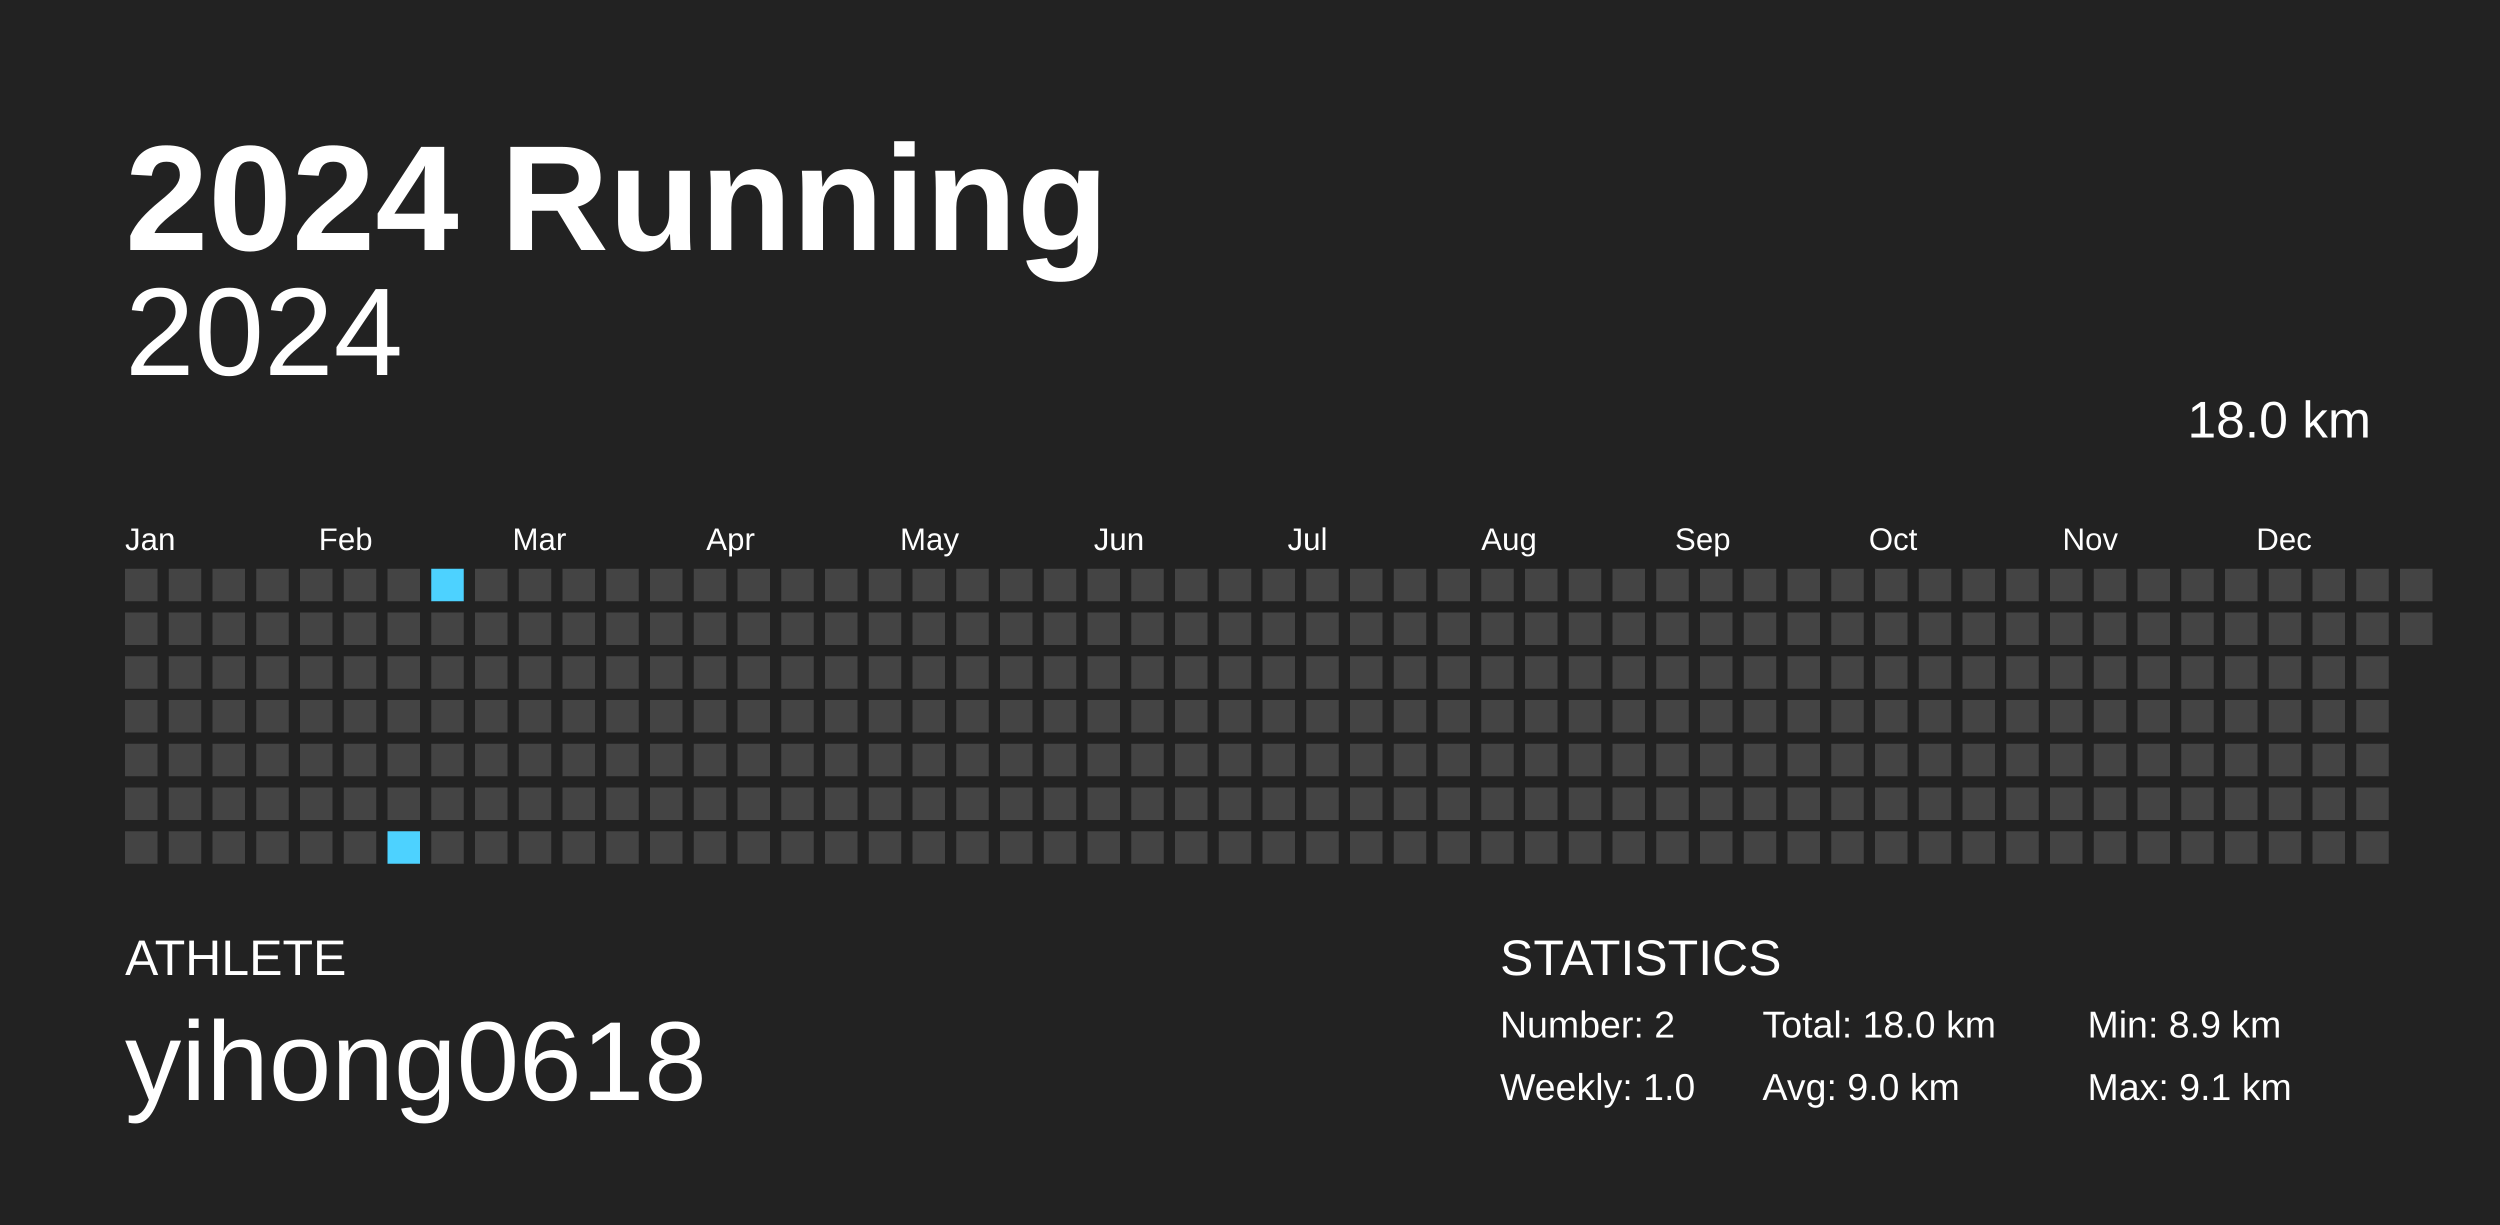
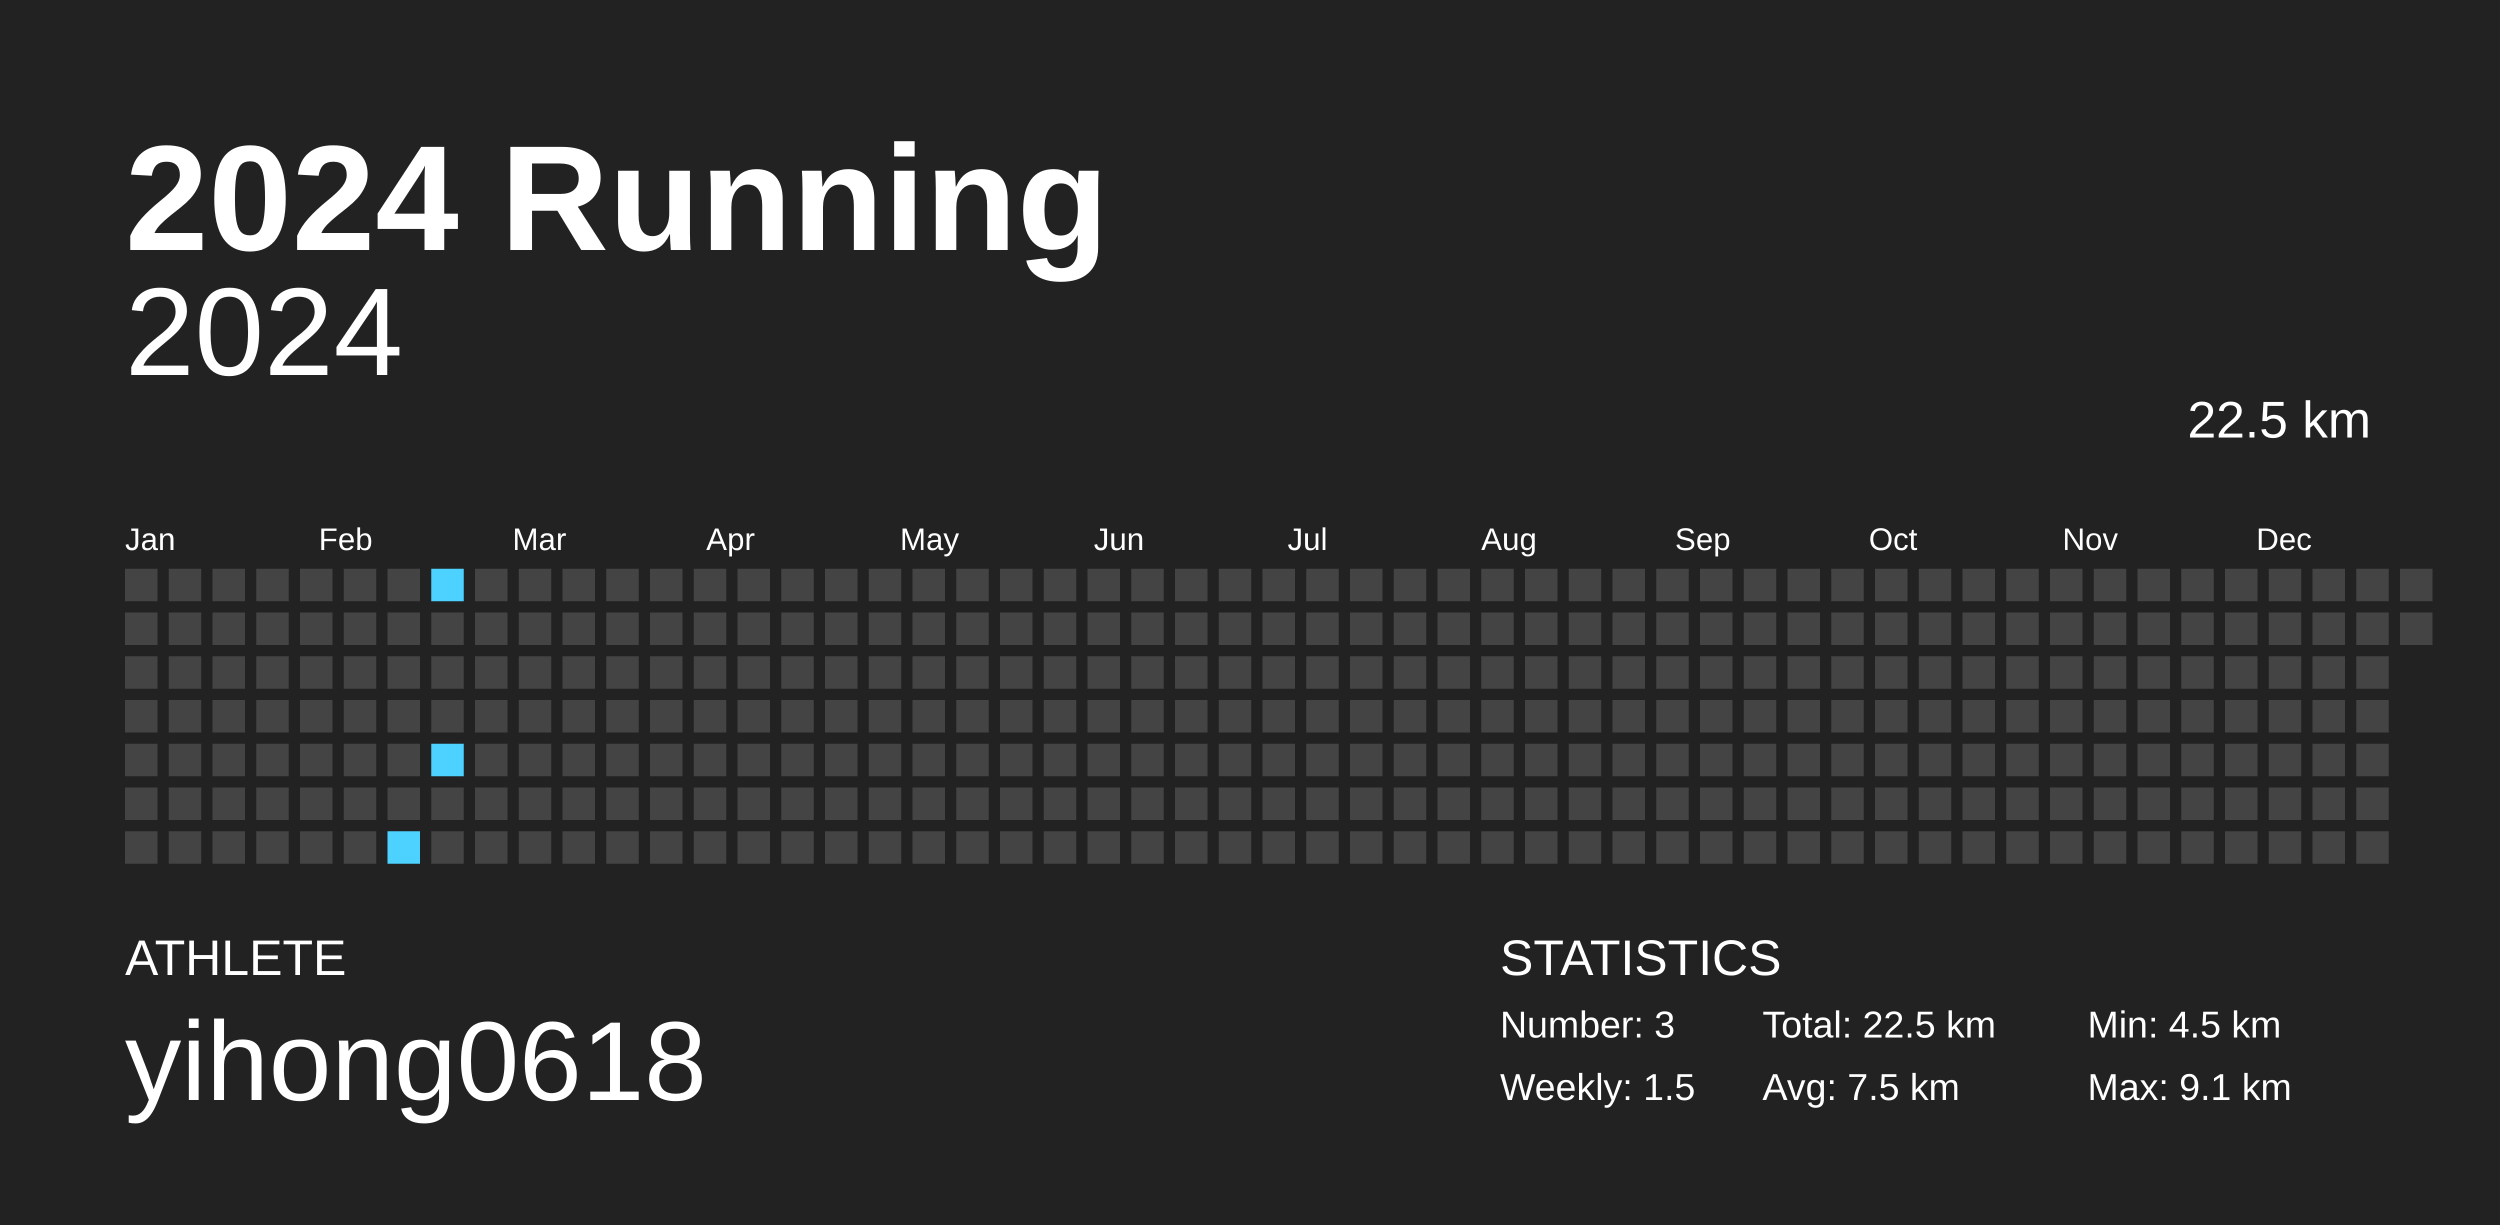
<svg xmlns="http://www.w3.org/2000/svg" baseProfile="full" height="98mm" version="1.1" viewBox="0,0,200,98" width="200mm">
  <defs />
  <rect fill="#222222" height="98" width="200" x="0" y="0" />
  <text fill="#FFFFFF" style="font-size:12px; font-family:Arial; font-weight:bold;" x="10" y="20">2024 Running</text>
  <text fill="#FFFFFF" style="font-size:4px; font-family:Arial" x="10" y="78">ATHLETE</text>
  <text fill="#FFFFFF" style="font-size:9px; font-family:Arial" x="10" y="88">yihong0618</text>
  <text fill="#FFFFFF" style="font-size:4px; font-family:Arial" x="120" y="78">STATISTICS</text>
-   <text fill="#FFFFFF" style="font-size:3px; font-family:Arial" x="120" y="83">Number: 2</text>
-   <text fill="#FFFFFF" style="font-size:3px; font-family:Arial" x="120" y="88">Weekly: 1.0</text>
-   <text fill="#FFFFFF" style="font-size:3px; font-family:Arial" x="141" y="83">Total: 18.0 km</text>
-   <text fill="#FFFFFF" style="font-size:3px; font-family:Arial" x="141" y="88">Avg: 9.0 km</text>
-   <text fill="#FFFFFF" style="font-size:3px; font-family:Arial" x="167" y="83">Min: 8.9 km</text>
+   <text fill="#FFFFFF" style="font-size:3px; font-family:Arial" x="120" y="83">Number: 3</text>
+   <text fill="#FFFFFF" style="font-size:3px; font-family:Arial" x="120" y="88">Weekly: 1.5</text>
+   <text fill="#FFFFFF" style="font-size:3px; font-family:Arial" x="141" y="83">Total: 22.5 km</text>
+   <text fill="#FFFFFF" style="font-size:3px; font-family:Arial" x="141" y="88">Avg: 7.5 km</text>
+   <text fill="#FFFFFF" style="font-size:3px; font-family:Arial" x="167" y="83">Min: 4.5 km</text>
  <text fill="#FFFFFF" style="font-size:3px; font-family:Arial" x="167" y="88">Max: 9.1 km</text>
  <text alignment-baseline="hanging" fill="#FFFFFF" style="font-size:10.0px; font-family:Arial;" x="10" y="30">2024</text>
-   <text alignment-baseline="hanging" fill="#FFFFFF" style="font-size:4.125px; font-family:Arial;" x="175" y="35">18.0 km</text>
+   <text alignment-baseline="hanging" fill="#FFFFFF" style="font-size:4.125px; font-family:Arial;" x="175" y="35">22.5 km</text>
  <text fill="#FFFFFF" style="font-size:2.5px; font-family:Arial" x="10.0" y="44">Jan</text>
  <text fill="#FFFFFF" style="font-size:2.5px; font-family:Arial" x="25.5" y="44">Feb</text>
  <text fill="#FFFFFF" style="font-size:2.5px; font-family:Arial" x="41.0" y="44">Mar</text>
  <text fill="#FFFFFF" style="font-size:2.5px; font-family:Arial" x="56.5" y="44">Apr</text>
  <text fill="#FFFFFF" style="font-size:2.5px; font-family:Arial" x="72.0" y="44">May</text>
  <text fill="#FFFFFF" style="font-size:2.5px; font-family:Arial" x="87.5" y="44">Jun</text>
  <text fill="#FFFFFF" style="font-size:2.5px; font-family:Arial" x="103.0" y="44">Jul</text>
  <text fill="#FFFFFF" style="font-size:2.5px; font-family:Arial" x="118.5" y="44">Aug</text>
  <text fill="#FFFFFF" style="font-size:2.5px; font-family:Arial" x="134.0" y="44">Sep</text>
  <text fill="#FFFFFF" style="font-size:2.5px; font-family:Arial" x="149.5" y="44">Oct</text>
  <text fill="#FFFFFF" style="font-size:2.5px; font-family:Arial" x="165.0" y="44">Nov</text>
  <text fill="#FFFFFF" style="font-size:2.5px; font-family:Arial" x="180.5" y="44">Dec</text>
  <rect fill="#444444" height="2.6" width="2.6" x="10.0" y="45.5" />
  <rect fill="#444444" height="2.6" width="2.6" x="10.0" y="49.0" />
  <rect fill="#444444" height="2.6" width="2.6" x="10.0" y="52.5" />
  <rect fill="#444444" height="2.6" width="2.6" x="10.0" y="56.0" />
  <rect fill="#444444" height="2.6" width="2.6" x="10.0" y="59.5" />
  <rect fill="#444444" height="2.6" width="2.6" x="10.0" y="63.0" />
  <rect fill="#444444" height="2.6" width="2.6" x="10.0" y="66.5" />
  <rect fill="#444444" height="2.6" width="2.6" x="13.5" y="45.5" />
  <rect fill="#444444" height="2.6" width="2.6" x="13.5" y="49.0" />
  <rect fill="#444444" height="2.6" width="2.6" x="13.5" y="52.5" />
  <rect fill="#444444" height="2.6" width="2.6" x="13.5" y="56.0" />
  <rect fill="#444444" height="2.6" width="2.6" x="13.5" y="59.5" />
  <rect fill="#444444" height="2.6" width="2.6" x="13.5" y="63.0" />
  <rect fill="#444444" height="2.6" width="2.6" x="13.5" y="66.5" />
  <rect fill="#444444" height="2.6" width="2.6" x="17.0" y="45.5" />
  <rect fill="#444444" height="2.6" width="2.6" x="17.0" y="49.0" />
  <rect fill="#444444" height="2.6" width="2.6" x="17.0" y="52.5" />
  <rect fill="#444444" height="2.6" width="2.6" x="17.0" y="56.0" />
  <rect fill="#444444" height="2.6" width="2.6" x="17.0" y="59.5" />
  <rect fill="#444444" height="2.6" width="2.6" x="17.0" y="63.0" />
  <rect fill="#444444" height="2.6" width="2.6" x="17.0" y="66.5" />
  <rect fill="#444444" height="2.6" width="2.6" x="20.5" y="45.5" />
  <rect fill="#444444" height="2.6" width="2.6" x="20.5" y="49.0" />
  <rect fill="#444444" height="2.6" width="2.6" x="20.5" y="52.5" />
  <rect fill="#444444" height="2.6" width="2.6" x="20.5" y="56.0" />
  <rect fill="#444444" height="2.6" width="2.6" x="20.5" y="59.5" />
  <rect fill="#444444" height="2.6" width="2.6" x="20.5" y="63.0" />
  <rect fill="#444444" height="2.6" width="2.6" x="20.5" y="66.5" />
  <rect fill="#444444" height="2.6" width="2.6" x="24.0" y="45.5" />
  <rect fill="#444444" height="2.6" width="2.6" x="24.0" y="49.0" />
  <rect fill="#444444" height="2.6" width="2.6" x="24.0" y="52.5" />
  <rect fill="#444444" height="2.6" width="2.6" x="24.0" y="56.0" />
  <rect fill="#444444" height="2.6" width="2.6" x="24.0" y="59.5" />
  <rect fill="#444444" height="2.6" width="2.6" x="24.0" y="63.0" />
  <rect fill="#444444" height="2.6" width="2.6" x="24.0" y="66.5" />
  <rect fill="#444444" height="2.6" width="2.6" x="27.5" y="45.5" />
  <rect fill="#444444" height="2.6" width="2.6" x="27.5" y="49.0" />
  <rect fill="#444444" height="2.6" width="2.6" x="27.5" y="52.5" />
  <rect fill="#444444" height="2.6" width="2.6" x="27.5" y="56.0" />
  <rect fill="#444444" height="2.6" width="2.6" x="27.5" y="59.5" />
  <rect fill="#444444" height="2.6" width="2.6" x="27.5" y="63.0" />
  <rect fill="#444444" height="2.6" width="2.6" x="27.5" y="66.5" />
  <rect fill="#444444" height="2.6" width="2.6" x="31.0" y="45.5" />
  <rect fill="#444444" height="2.6" width="2.6" x="31.0" y="49.0" />
  <rect fill="#444444" height="2.6" width="2.6" x="31.0" y="52.5" />
  <rect fill="#444444" height="2.6" width="2.6" x="31.0" y="56.0" />
  <rect fill="#444444" height="2.6" width="2.6" x="31.0" y="59.5" />
  <rect fill="#444444" height="2.6" width="2.6" x="31.0" y="63.0" />
  <rect fill="#4dd2ff" height="2.6" width="2.6" x="31.0" y="66.5" />
  <rect fill="#4dd2ff" height="2.6" width="2.6" x="34.5" y="45.5" />
  <rect fill="#444444" height="2.6" width="2.6" x="34.5" y="49.0" />
  <rect fill="#444444" height="2.6" width="2.6" x="34.5" y="52.5" />
  <rect fill="#444444" height="2.6" width="2.6" x="34.5" y="56.0" />
-   <rect fill="#444444" height="2.6" width="2.6" x="34.5" y="59.5" />
+   <rect fill="#4dd2ff" height="2.6" width="2.6" x="34.5" y="59.5" />
  <rect fill="#444444" height="2.6" width="2.6" x="34.5" y="63.0" />
  <rect fill="#444444" height="2.6" width="2.6" x="34.5" y="66.5" />
  <rect fill="#444444" height="2.6" width="2.6" x="38.0" y="45.5" />
  <rect fill="#444444" height="2.6" width="2.6" x="38.0" y="49.0" />
  <rect fill="#444444" height="2.6" width="2.6" x="38.0" y="52.5" />
  <rect fill="#444444" height="2.6" width="2.6" x="38.0" y="56.0" />
  <rect fill="#444444" height="2.6" width="2.6" x="38.0" y="59.5" />
  <rect fill="#444444" height="2.6" width="2.6" x="38.0" y="63.0" />
  <rect fill="#444444" height="2.6" width="2.6" x="38.0" y="66.5" />
  <rect fill="#444444" height="2.6" width="2.6" x="41.5" y="45.5" />
  <rect fill="#444444" height="2.6" width="2.6" x="41.5" y="49.0" />
  <rect fill="#444444" height="2.6" width="2.6" x="41.5" y="52.5" />
  <rect fill="#444444" height="2.6" width="2.6" x="41.5" y="56.0" />
  <rect fill="#444444" height="2.6" width="2.6" x="41.5" y="59.5" />
  <rect fill="#444444" height="2.6" width="2.6" x="41.5" y="63.0" />
  <rect fill="#444444" height="2.6" width="2.6" x="41.5" y="66.5" />
  <rect fill="#444444" height="2.6" width="2.6" x="45.0" y="45.5" />
  <rect fill="#444444" height="2.6" width="2.6" x="45.0" y="49.0" />
  <rect fill="#444444" height="2.6" width="2.6" x="45.0" y="52.5" />
  <rect fill="#444444" height="2.6" width="2.6" x="45.0" y="56.0" />
  <rect fill="#444444" height="2.6" width="2.6" x="45.0" y="59.5" />
  <rect fill="#444444" height="2.6" width="2.6" x="45.0" y="63.0" />
  <rect fill="#444444" height="2.6" width="2.6" x="45.0" y="66.5" />
  <rect fill="#444444" height="2.6" width="2.6" x="48.5" y="45.5" />
  <rect fill="#444444" height="2.6" width="2.6" x="48.5" y="49.0" />
  <rect fill="#444444" height="2.6" width="2.6" x="48.5" y="52.5" />
  <rect fill="#444444" height="2.6" width="2.6" x="48.5" y="56.0" />
  <rect fill="#444444" height="2.6" width="2.6" x="48.5" y="59.5" />
  <rect fill="#444444" height="2.6" width="2.6" x="48.5" y="63.0" />
  <rect fill="#444444" height="2.6" width="2.6" x="48.5" y="66.5" />
  <rect fill="#444444" height="2.6" width="2.6" x="52.0" y="45.5" />
  <rect fill="#444444" height="2.6" width="2.6" x="52.0" y="49.0" />
  <rect fill="#444444" height="2.6" width="2.6" x="52.0" y="52.5" />
  <rect fill="#444444" height="2.6" width="2.6" x="52.0" y="56.0" />
  <rect fill="#444444" height="2.6" width="2.6" x="52.0" y="59.5" />
  <rect fill="#444444" height="2.6" width="2.6" x="52.0" y="63.0" />
  <rect fill="#444444" height="2.6" width="2.6" x="52.0" y="66.5" />
  <rect fill="#444444" height="2.6" width="2.6" x="55.5" y="45.5" />
  <rect fill="#444444" height="2.6" width="2.6" x="55.5" y="49.0" />
  <rect fill="#444444" height="2.6" width="2.6" x="55.5" y="52.5" />
  <rect fill="#444444" height="2.6" width="2.6" x="55.5" y="56.0" />
  <rect fill="#444444" height="2.6" width="2.6" x="55.5" y="59.5" />
  <rect fill="#444444" height="2.6" width="2.6" x="55.5" y="63.0" />
  <rect fill="#444444" height="2.6" width="2.6" x="55.5" y="66.5" />
  <rect fill="#444444" height="2.6" width="2.6" x="59.0" y="45.5" />
  <rect fill="#444444" height="2.6" width="2.6" x="59.0" y="49.0" />
  <rect fill="#444444" height="2.6" width="2.6" x="59.0" y="52.5" />
  <rect fill="#444444" height="2.6" width="2.6" x="59.0" y="56.0" />
  <rect fill="#444444" height="2.6" width="2.6" x="59.0" y="59.5" />
  <rect fill="#444444" height="2.6" width="2.6" x="59.0" y="63.0" />
  <rect fill="#444444" height="2.6" width="2.6" x="59.0" y="66.5" />
  <rect fill="#444444" height="2.6" width="2.6" x="62.5" y="45.5" />
  <rect fill="#444444" height="2.6" width="2.6" x="62.5" y="49.0" />
  <rect fill="#444444" height="2.6" width="2.6" x="62.5" y="52.5" />
  <rect fill="#444444" height="2.6" width="2.6" x="62.5" y="56.0" />
  <rect fill="#444444" height="2.6" width="2.6" x="62.5" y="59.5" />
  <rect fill="#444444" height="2.6" width="2.6" x="62.5" y="63.0" />
  <rect fill="#444444" height="2.6" width="2.6" x="62.5" y="66.5" />
  <rect fill="#444444" height="2.6" width="2.6" x="66.0" y="45.5" />
  <rect fill="#444444" height="2.6" width="2.6" x="66.0" y="49.0" />
  <rect fill="#444444" height="2.6" width="2.6" x="66.0" y="52.5" />
  <rect fill="#444444" height="2.6" width="2.6" x="66.0" y="56.0" />
  <rect fill="#444444" height="2.6" width="2.6" x="66.0" y="59.5" />
  <rect fill="#444444" height="2.6" width="2.6" x="66.0" y="63.0" />
  <rect fill="#444444" height="2.6" width="2.6" x="66.0" y="66.5" />
  <rect fill="#444444" height="2.6" width="2.6" x="69.5" y="45.5" />
  <rect fill="#444444" height="2.6" width="2.6" x="69.5" y="49.0" />
  <rect fill="#444444" height="2.6" width="2.6" x="69.5" y="52.5" />
  <rect fill="#444444" height="2.6" width="2.6" x="69.5" y="56.0" />
  <rect fill="#444444" height="2.6" width="2.6" x="69.5" y="59.5" />
  <rect fill="#444444" height="2.6" width="2.6" x="69.5" y="63.0" />
  <rect fill="#444444" height="2.6" width="2.6" x="69.5" y="66.5" />
  <rect fill="#444444" height="2.6" width="2.6" x="73.0" y="45.5" />
  <rect fill="#444444" height="2.6" width="2.6" x="73.0" y="49.0" />
  <rect fill="#444444" height="2.6" width="2.6" x="73.0" y="52.5" />
  <rect fill="#444444" height="2.6" width="2.6" x="73.0" y="56.0" />
  <rect fill="#444444" height="2.6" width="2.6" x="73.0" y="59.5" />
  <rect fill="#444444" height="2.6" width="2.6" x="73.0" y="63.0" />
  <rect fill="#444444" height="2.6" width="2.6" x="73.0" y="66.5" />
  <rect fill="#444444" height="2.6" width="2.6" x="76.5" y="45.5" />
  <rect fill="#444444" height="2.6" width="2.6" x="76.5" y="49.0" />
  <rect fill="#444444" height="2.6" width="2.6" x="76.5" y="52.5" />
  <rect fill="#444444" height="2.6" width="2.6" x="76.5" y="56.0" />
  <rect fill="#444444" height="2.6" width="2.6" x="76.5" y="59.5" />
  <rect fill="#444444" height="2.6" width="2.6" x="76.5" y="63.0" />
  <rect fill="#444444" height="2.6" width="2.6" x="76.5" y="66.5" />
  <rect fill="#444444" height="2.6" width="2.6" x="80.0" y="45.5" />
  <rect fill="#444444" height="2.6" width="2.6" x="80.0" y="49.0" />
  <rect fill="#444444" height="2.6" width="2.6" x="80.0" y="52.5" />
  <rect fill="#444444" height="2.6" width="2.6" x="80.0" y="56.0" />
  <rect fill="#444444" height="2.6" width="2.6" x="80.0" y="59.5" />
  <rect fill="#444444" height="2.6" width="2.6" x="80.0" y="63.0" />
  <rect fill="#444444" height="2.6" width="2.6" x="80.0" y="66.5" />
  <rect fill="#444444" height="2.6" width="2.6" x="83.5" y="45.5" />
  <rect fill="#444444" height="2.6" width="2.6" x="83.5" y="49.0" />
  <rect fill="#444444" height="2.6" width="2.6" x="83.5" y="52.5" />
  <rect fill="#444444" height="2.6" width="2.6" x="83.5" y="56.0" />
  <rect fill="#444444" height="2.6" width="2.6" x="83.5" y="59.5" />
  <rect fill="#444444" height="2.6" width="2.6" x="83.5" y="63.0" />
  <rect fill="#444444" height="2.6" width="2.6" x="83.5" y="66.5" />
  <rect fill="#444444" height="2.6" width="2.6" x="87.0" y="45.5" />
  <rect fill="#444444" height="2.6" width="2.6" x="87.0" y="49.0" />
  <rect fill="#444444" height="2.6" width="2.6" x="87.0" y="52.5" />
  <rect fill="#444444" height="2.6" width="2.6" x="87.0" y="56.0" />
  <rect fill="#444444" height="2.6" width="2.6" x="87.0" y="59.5" />
  <rect fill="#444444" height="2.6" width="2.6" x="87.0" y="63.0" />
  <rect fill="#444444" height="2.6" width="2.6" x="87.0" y="66.5" />
  <rect fill="#444444" height="2.6" width="2.6" x="90.5" y="45.5" />
  <rect fill="#444444" height="2.6" width="2.6" x="90.5" y="49.0" />
  <rect fill="#444444" height="2.6" width="2.6" x="90.5" y="52.5" />
  <rect fill="#444444" height="2.6" width="2.6" x="90.5" y="56.0" />
  <rect fill="#444444" height="2.6" width="2.6" x="90.5" y="59.5" />
  <rect fill="#444444" height="2.6" width="2.6" x="90.5" y="63.0" />
  <rect fill="#444444" height="2.6" width="2.6" x="90.5" y="66.5" />
  <rect fill="#444444" height="2.6" width="2.6" x="94.0" y="45.5" />
  <rect fill="#444444" height="2.6" width="2.6" x="94.0" y="49.0" />
  <rect fill="#444444" height="2.6" width="2.6" x="94.0" y="52.5" />
  <rect fill="#444444" height="2.6" width="2.6" x="94.0" y="56.0" />
  <rect fill="#444444" height="2.6" width="2.6" x="94.0" y="59.5" />
  <rect fill="#444444" height="2.6" width="2.6" x="94.0" y="63.0" />
  <rect fill="#444444" height="2.6" width="2.6" x="94.0" y="66.5" />
  <rect fill="#444444" height="2.6" width="2.6" x="97.5" y="45.5" />
  <rect fill="#444444" height="2.6" width="2.6" x="97.5" y="49.0" />
  <rect fill="#444444" height="2.6" width="2.6" x="97.5" y="52.5" />
  <rect fill="#444444" height="2.6" width="2.6" x="97.5" y="56.0" />
  <rect fill="#444444" height="2.6" width="2.6" x="97.5" y="59.5" />
  <rect fill="#444444" height="2.6" width="2.6" x="97.5" y="63.0" />
  <rect fill="#444444" height="2.6" width="2.6" x="97.5" y="66.5" />
  <rect fill="#444444" height="2.6" width="2.6" x="101.0" y="45.5" />
  <rect fill="#444444" height="2.6" width="2.6" x="101.0" y="49.0" />
  <rect fill="#444444" height="2.6" width="2.6" x="101.0" y="52.5" />
  <rect fill="#444444" height="2.6" width="2.6" x="101.0" y="56.0" />
  <rect fill="#444444" height="2.6" width="2.6" x="101.0" y="59.5" />
  <rect fill="#444444" height="2.6" width="2.6" x="101.0" y="63.0" />
  <rect fill="#444444" height="2.6" width="2.6" x="101.0" y="66.5" />
  <rect fill="#444444" height="2.6" width="2.6" x="104.5" y="45.5" />
  <rect fill="#444444" height="2.6" width="2.6" x="104.5" y="49.0" />
  <rect fill="#444444" height="2.6" width="2.6" x="104.5" y="52.5" />
  <rect fill="#444444" height="2.6" width="2.6" x="104.5" y="56.0" />
  <rect fill="#444444" height="2.6" width="2.6" x="104.5" y="59.5" />
  <rect fill="#444444" height="2.6" width="2.6" x="104.5" y="63.0" />
  <rect fill="#444444" height="2.6" width="2.6" x="104.5" y="66.5" />
  <rect fill="#444444" height="2.6" width="2.6" x="108.0" y="45.5" />
  <rect fill="#444444" height="2.6" width="2.6" x="108.0" y="49.0" />
  <rect fill="#444444" height="2.6" width="2.6" x="108.0" y="52.5" />
  <rect fill="#444444" height="2.6" width="2.6" x="108.0" y="56.0" />
  <rect fill="#444444" height="2.6" width="2.6" x="108.0" y="59.5" />
  <rect fill="#444444" height="2.6" width="2.6" x="108.0" y="63.0" />
  <rect fill="#444444" height="2.6" width="2.6" x="108.0" y="66.5" />
  <rect fill="#444444" height="2.6" width="2.6" x="111.5" y="45.5" />
  <rect fill="#444444" height="2.6" width="2.6" x="111.5" y="49.0" />
  <rect fill="#444444" height="2.6" width="2.6" x="111.5" y="52.5" />
  <rect fill="#444444" height="2.6" width="2.6" x="111.5" y="56.0" />
  <rect fill="#444444" height="2.6" width="2.6" x="111.5" y="59.5" />
  <rect fill="#444444" height="2.6" width="2.6" x="111.5" y="63.0" />
  <rect fill="#444444" height="2.6" width="2.6" x="111.5" y="66.5" />
  <rect fill="#444444" height="2.6" width="2.6" x="115.0" y="45.5" />
  <rect fill="#444444" height="2.6" width="2.6" x="115.0" y="49.0" />
  <rect fill="#444444" height="2.6" width="2.6" x="115.0" y="52.5" />
  <rect fill="#444444" height="2.6" width="2.6" x="115.0" y="56.0" />
  <rect fill="#444444" height="2.6" width="2.6" x="115.0" y="59.5" />
  <rect fill="#444444" height="2.6" width="2.6" x="115.0" y="63.0" />
  <rect fill="#444444" height="2.6" width="2.6" x="115.0" y="66.5" />
  <rect fill="#444444" height="2.6" width="2.6" x="118.5" y="45.5" />
  <rect fill="#444444" height="2.6" width="2.6" x="118.5" y="49.0" />
  <rect fill="#444444" height="2.6" width="2.6" x="118.5" y="52.5" />
  <rect fill="#444444" height="2.6" width="2.6" x="118.5" y="56.0" />
  <rect fill="#444444" height="2.6" width="2.6" x="118.5" y="59.5" />
  <rect fill="#444444" height="2.6" width="2.6" x="118.5" y="63.0" />
  <rect fill="#444444" height="2.6" width="2.6" x="118.5" y="66.5" />
  <rect fill="#444444" height="2.6" width="2.6" x="122.0" y="45.5" />
  <rect fill="#444444" height="2.6" width="2.6" x="122.0" y="49.0" />
  <rect fill="#444444" height="2.6" width="2.6" x="122.0" y="52.5" />
  <rect fill="#444444" height="2.6" width="2.6" x="122.0" y="56.0" />
  <rect fill="#444444" height="2.6" width="2.6" x="122.0" y="59.5" />
  <rect fill="#444444" height="2.6" width="2.6" x="122.0" y="63.0" />
  <rect fill="#444444" height="2.6" width="2.6" x="122.0" y="66.5" />
  <rect fill="#444444" height="2.6" width="2.6" x="125.5" y="45.5" />
  <rect fill="#444444" height="2.6" width="2.6" x="125.5" y="49.0" />
  <rect fill="#444444" height="2.6" width="2.6" x="125.5" y="52.5" />
  <rect fill="#444444" height="2.6" width="2.6" x="125.5" y="56.0" />
  <rect fill="#444444" height="2.6" width="2.6" x="125.5" y="59.5" />
  <rect fill="#444444" height="2.6" width="2.6" x="125.5" y="63.0" />
  <rect fill="#444444" height="2.6" width="2.6" x="125.5" y="66.5" />
  <rect fill="#444444" height="2.6" width="2.6" x="129.0" y="45.5" />
  <rect fill="#444444" height="2.6" width="2.6" x="129.0" y="49.0" />
  <rect fill="#444444" height="2.6" width="2.6" x="129.0" y="52.5" />
  <rect fill="#444444" height="2.6" width="2.6" x="129.0" y="56.0" />
  <rect fill="#444444" height="2.6" width="2.6" x="129.0" y="59.5" />
  <rect fill="#444444" height="2.6" width="2.6" x="129.0" y="63.0" />
  <rect fill="#444444" height="2.6" width="2.6" x="129.0" y="66.5" />
  <rect fill="#444444" height="2.6" width="2.6" x="132.5" y="45.5" />
  <rect fill="#444444" height="2.6" width="2.6" x="132.5" y="49.0" />
  <rect fill="#444444" height="2.6" width="2.6" x="132.5" y="52.5" />
  <rect fill="#444444" height="2.6" width="2.6" x="132.5" y="56.0" />
  <rect fill="#444444" height="2.6" width="2.6" x="132.5" y="59.5" />
  <rect fill="#444444" height="2.6" width="2.6" x="132.5" y="63.0" />
  <rect fill="#444444" height="2.6" width="2.6" x="132.5" y="66.5" />
  <rect fill="#444444" height="2.6" width="2.6" x="136.0" y="45.5" />
  <rect fill="#444444" height="2.6" width="2.6" x="136.0" y="49.0" />
  <rect fill="#444444" height="2.6" width="2.6" x="136.0" y="52.5" />
  <rect fill="#444444" height="2.6" width="2.6" x="136.0" y="56.0" />
  <rect fill="#444444" height="2.6" width="2.6" x="136.0" y="59.5" />
  <rect fill="#444444" height="2.6" width="2.6" x="136.0" y="63.0" />
  <rect fill="#444444" height="2.6" width="2.6" x="136.0" y="66.5" />
  <rect fill="#444444" height="2.6" width="2.6" x="139.5" y="45.5" />
  <rect fill="#444444" height="2.6" width="2.6" x="139.5" y="49.0" />
  <rect fill="#444444" height="2.6" width="2.6" x="139.5" y="52.5" />
  <rect fill="#444444" height="2.6" width="2.6" x="139.5" y="56.0" />
  <rect fill="#444444" height="2.6" width="2.6" x="139.5" y="59.5" />
  <rect fill="#444444" height="2.6" width="2.6" x="139.5" y="63.0" />
  <rect fill="#444444" height="2.6" width="2.6" x="139.5" y="66.5" />
  <rect fill="#444444" height="2.6" width="2.6" x="143.0" y="45.5" />
  <rect fill="#444444" height="2.6" width="2.6" x="143.0" y="49.0" />
  <rect fill="#444444" height="2.6" width="2.6" x="143.0" y="52.5" />
  <rect fill="#444444" height="2.6" width="2.6" x="143.0" y="56.0" />
  <rect fill="#444444" height="2.6" width="2.6" x="143.0" y="59.5" />
  <rect fill="#444444" height="2.6" width="2.6" x="143.0" y="63.0" />
  <rect fill="#444444" height="2.6" width="2.6" x="143.0" y="66.5" />
  <rect fill="#444444" height="2.6" width="2.6" x="146.5" y="45.5" />
  <rect fill="#444444" height="2.6" width="2.6" x="146.5" y="49.0" />
  <rect fill="#444444" height="2.6" width="2.6" x="146.5" y="52.5" />
  <rect fill="#444444" height="2.6" width="2.6" x="146.5" y="56.0" />
  <rect fill="#444444" height="2.6" width="2.6" x="146.5" y="59.5" />
  <rect fill="#444444" height="2.6" width="2.6" x="146.5" y="63.0" />
  <rect fill="#444444" height="2.6" width="2.6" x="146.5" y="66.5" />
  <rect fill="#444444" height="2.6" width="2.6" x="150.0" y="45.5" />
  <rect fill="#444444" height="2.6" width="2.6" x="150.0" y="49.0" />
  <rect fill="#444444" height="2.6" width="2.6" x="150.0" y="52.5" />
  <rect fill="#444444" height="2.6" width="2.6" x="150.0" y="56.0" />
  <rect fill="#444444" height="2.6" width="2.6" x="150.0" y="59.5" />
  <rect fill="#444444" height="2.6" width="2.6" x="150.0" y="63.0" />
  <rect fill="#444444" height="2.6" width="2.6" x="150.0" y="66.5" />
  <rect fill="#444444" height="2.6" width="2.6" x="153.5" y="45.5" />
  <rect fill="#444444" height="2.6" width="2.6" x="153.5" y="49.0" />
  <rect fill="#444444" height="2.6" width="2.6" x="153.5" y="52.5" />
  <rect fill="#444444" height="2.6" width="2.6" x="153.5" y="56.0" />
  <rect fill="#444444" height="2.6" width="2.6" x="153.5" y="59.5" />
  <rect fill="#444444" height="2.6" width="2.6" x="153.5" y="63.0" />
  <rect fill="#444444" height="2.6" width="2.6" x="153.5" y="66.5" />
  <rect fill="#444444" height="2.6" width="2.6" x="157.0" y="45.5" />
  <rect fill="#444444" height="2.6" width="2.6" x="157.0" y="49.0" />
  <rect fill="#444444" height="2.6" width="2.6" x="157.0" y="52.5" />
  <rect fill="#444444" height="2.6" width="2.6" x="157.0" y="56.0" />
  <rect fill="#444444" height="2.6" width="2.6" x="157.0" y="59.5" />
  <rect fill="#444444" height="2.6" width="2.6" x="157.0" y="63.0" />
  <rect fill="#444444" height="2.6" width="2.6" x="157.0" y="66.5" />
  <rect fill="#444444" height="2.6" width="2.6" x="160.5" y="45.5" />
  <rect fill="#444444" height="2.6" width="2.6" x="160.5" y="49.0" />
  <rect fill="#444444" height="2.6" width="2.6" x="160.5" y="52.5" />
  <rect fill="#444444" height="2.6" width="2.6" x="160.5" y="56.0" />
  <rect fill="#444444" height="2.6" width="2.6" x="160.5" y="59.5" />
  <rect fill="#444444" height="2.6" width="2.6" x="160.5" y="63.0" />
  <rect fill="#444444" height="2.6" width="2.6" x="160.5" y="66.5" />
  <rect fill="#444444" height="2.6" width="2.6" x="164.0" y="45.5" />
  <rect fill="#444444" height="2.6" width="2.6" x="164.0" y="49.0" />
  <rect fill="#444444" height="2.6" width="2.6" x="164.0" y="52.5" />
  <rect fill="#444444" height="2.6" width="2.6" x="164.0" y="56.0" />
  <rect fill="#444444" height="2.6" width="2.6" x="164.0" y="59.5" />
  <rect fill="#444444" height="2.6" width="2.6" x="164.0" y="63.0" />
  <rect fill="#444444" height="2.6" width="2.6" x="164.0" y="66.5" />
  <rect fill="#444444" height="2.6" width="2.6" x="167.5" y="45.5" />
  <rect fill="#444444" height="2.6" width="2.6" x="167.5" y="49.0" />
  <rect fill="#444444" height="2.6" width="2.6" x="167.5" y="52.5" />
  <rect fill="#444444" height="2.6" width="2.6" x="167.5" y="56.0" />
  <rect fill="#444444" height="2.6" width="2.6" x="167.5" y="59.5" />
  <rect fill="#444444" height="2.6" width="2.6" x="167.5" y="63.0" />
  <rect fill="#444444" height="2.6" width="2.6" x="167.5" y="66.5" />
  <rect fill="#444444" height="2.6" width="2.6" x="171.0" y="45.5" />
  <rect fill="#444444" height="2.6" width="2.6" x="171.0" y="49.0" />
  <rect fill="#444444" height="2.6" width="2.6" x="171.0" y="52.5" />
  <rect fill="#444444" height="2.6" width="2.6" x="171.0" y="56.0" />
  <rect fill="#444444" height="2.6" width="2.6" x="171.0" y="59.5" />
  <rect fill="#444444" height="2.6" width="2.6" x="171.0" y="63.0" />
  <rect fill="#444444" height="2.6" width="2.6" x="171.0" y="66.5" />
  <rect fill="#444444" height="2.6" width="2.6" x="174.5" y="45.5" />
  <rect fill="#444444" height="2.6" width="2.6" x="174.5" y="49.0" />
  <rect fill="#444444" height="2.6" width="2.6" x="174.5" y="52.5" />
  <rect fill="#444444" height="2.6" width="2.6" x="174.5" y="56.0" />
  <rect fill="#444444" height="2.6" width="2.6" x="174.5" y="59.5" />
  <rect fill="#444444" height="2.6" width="2.6" x="174.5" y="63.0" />
  <rect fill="#444444" height="2.6" width="2.6" x="174.5" y="66.5" />
  <rect fill="#444444" height="2.6" width="2.6" x="178.0" y="45.5" />
  <rect fill="#444444" height="2.6" width="2.6" x="178.0" y="49.0" />
  <rect fill="#444444" height="2.6" width="2.6" x="178.0" y="52.5" />
  <rect fill="#444444" height="2.6" width="2.6" x="178.0" y="56.0" />
  <rect fill="#444444" height="2.6" width="2.6" x="178.0" y="59.5" />
  <rect fill="#444444" height="2.6" width="2.6" x="178.0" y="63.0" />
  <rect fill="#444444" height="2.6" width="2.6" x="178.0" y="66.5" />
  <rect fill="#444444" height="2.6" width="2.6" x="181.5" y="45.5" />
  <rect fill="#444444" height="2.6" width="2.6" x="181.5" y="49.0" />
  <rect fill="#444444" height="2.6" width="2.6" x="181.5" y="52.5" />
  <rect fill="#444444" height="2.6" width="2.6" x="181.5" y="56.0" />
  <rect fill="#444444" height="2.6" width="2.6" x="181.5" y="59.5" />
  <rect fill="#444444" height="2.6" width="2.6" x="181.5" y="63.0" />
  <rect fill="#444444" height="2.6" width="2.6" x="181.5" y="66.5" />
  <rect fill="#444444" height="2.6" width="2.6" x="185.0" y="45.5" />
  <rect fill="#444444" height="2.6" width="2.6" x="185.0" y="49.0" />
  <rect fill="#444444" height="2.6" width="2.6" x="185.0" y="52.5" />
  <rect fill="#444444" height="2.6" width="2.6" x="185.0" y="56.0" />
  <rect fill="#444444" height="2.6" width="2.6" x="185.0" y="59.5" />
  <rect fill="#444444" height="2.6" width="2.6" x="185.0" y="63.0" />
  <rect fill="#444444" height="2.6" width="2.6" x="185.0" y="66.5" />
  <rect fill="#444444" height="2.6" width="2.6" x="188.5" y="45.5" />
  <rect fill="#444444" height="2.6" width="2.6" x="188.5" y="49.0" />
  <rect fill="#444444" height="2.6" width="2.6" x="188.5" y="52.5" />
  <rect fill="#444444" height="2.6" width="2.6" x="188.5" y="56.0" />
  <rect fill="#444444" height="2.6" width="2.6" x="188.5" y="59.5" />
  <rect fill="#444444" height="2.6" width="2.6" x="188.5" y="63.0" />
  <rect fill="#444444" height="2.6" width="2.6" x="188.5" y="66.5" />
  <rect fill="#444444" height="2.6" width="2.6" x="192.0" y="45.5" />
  <rect fill="#444444" height="2.6" width="2.6" x="192.0" y="49.0" />
</svg>
